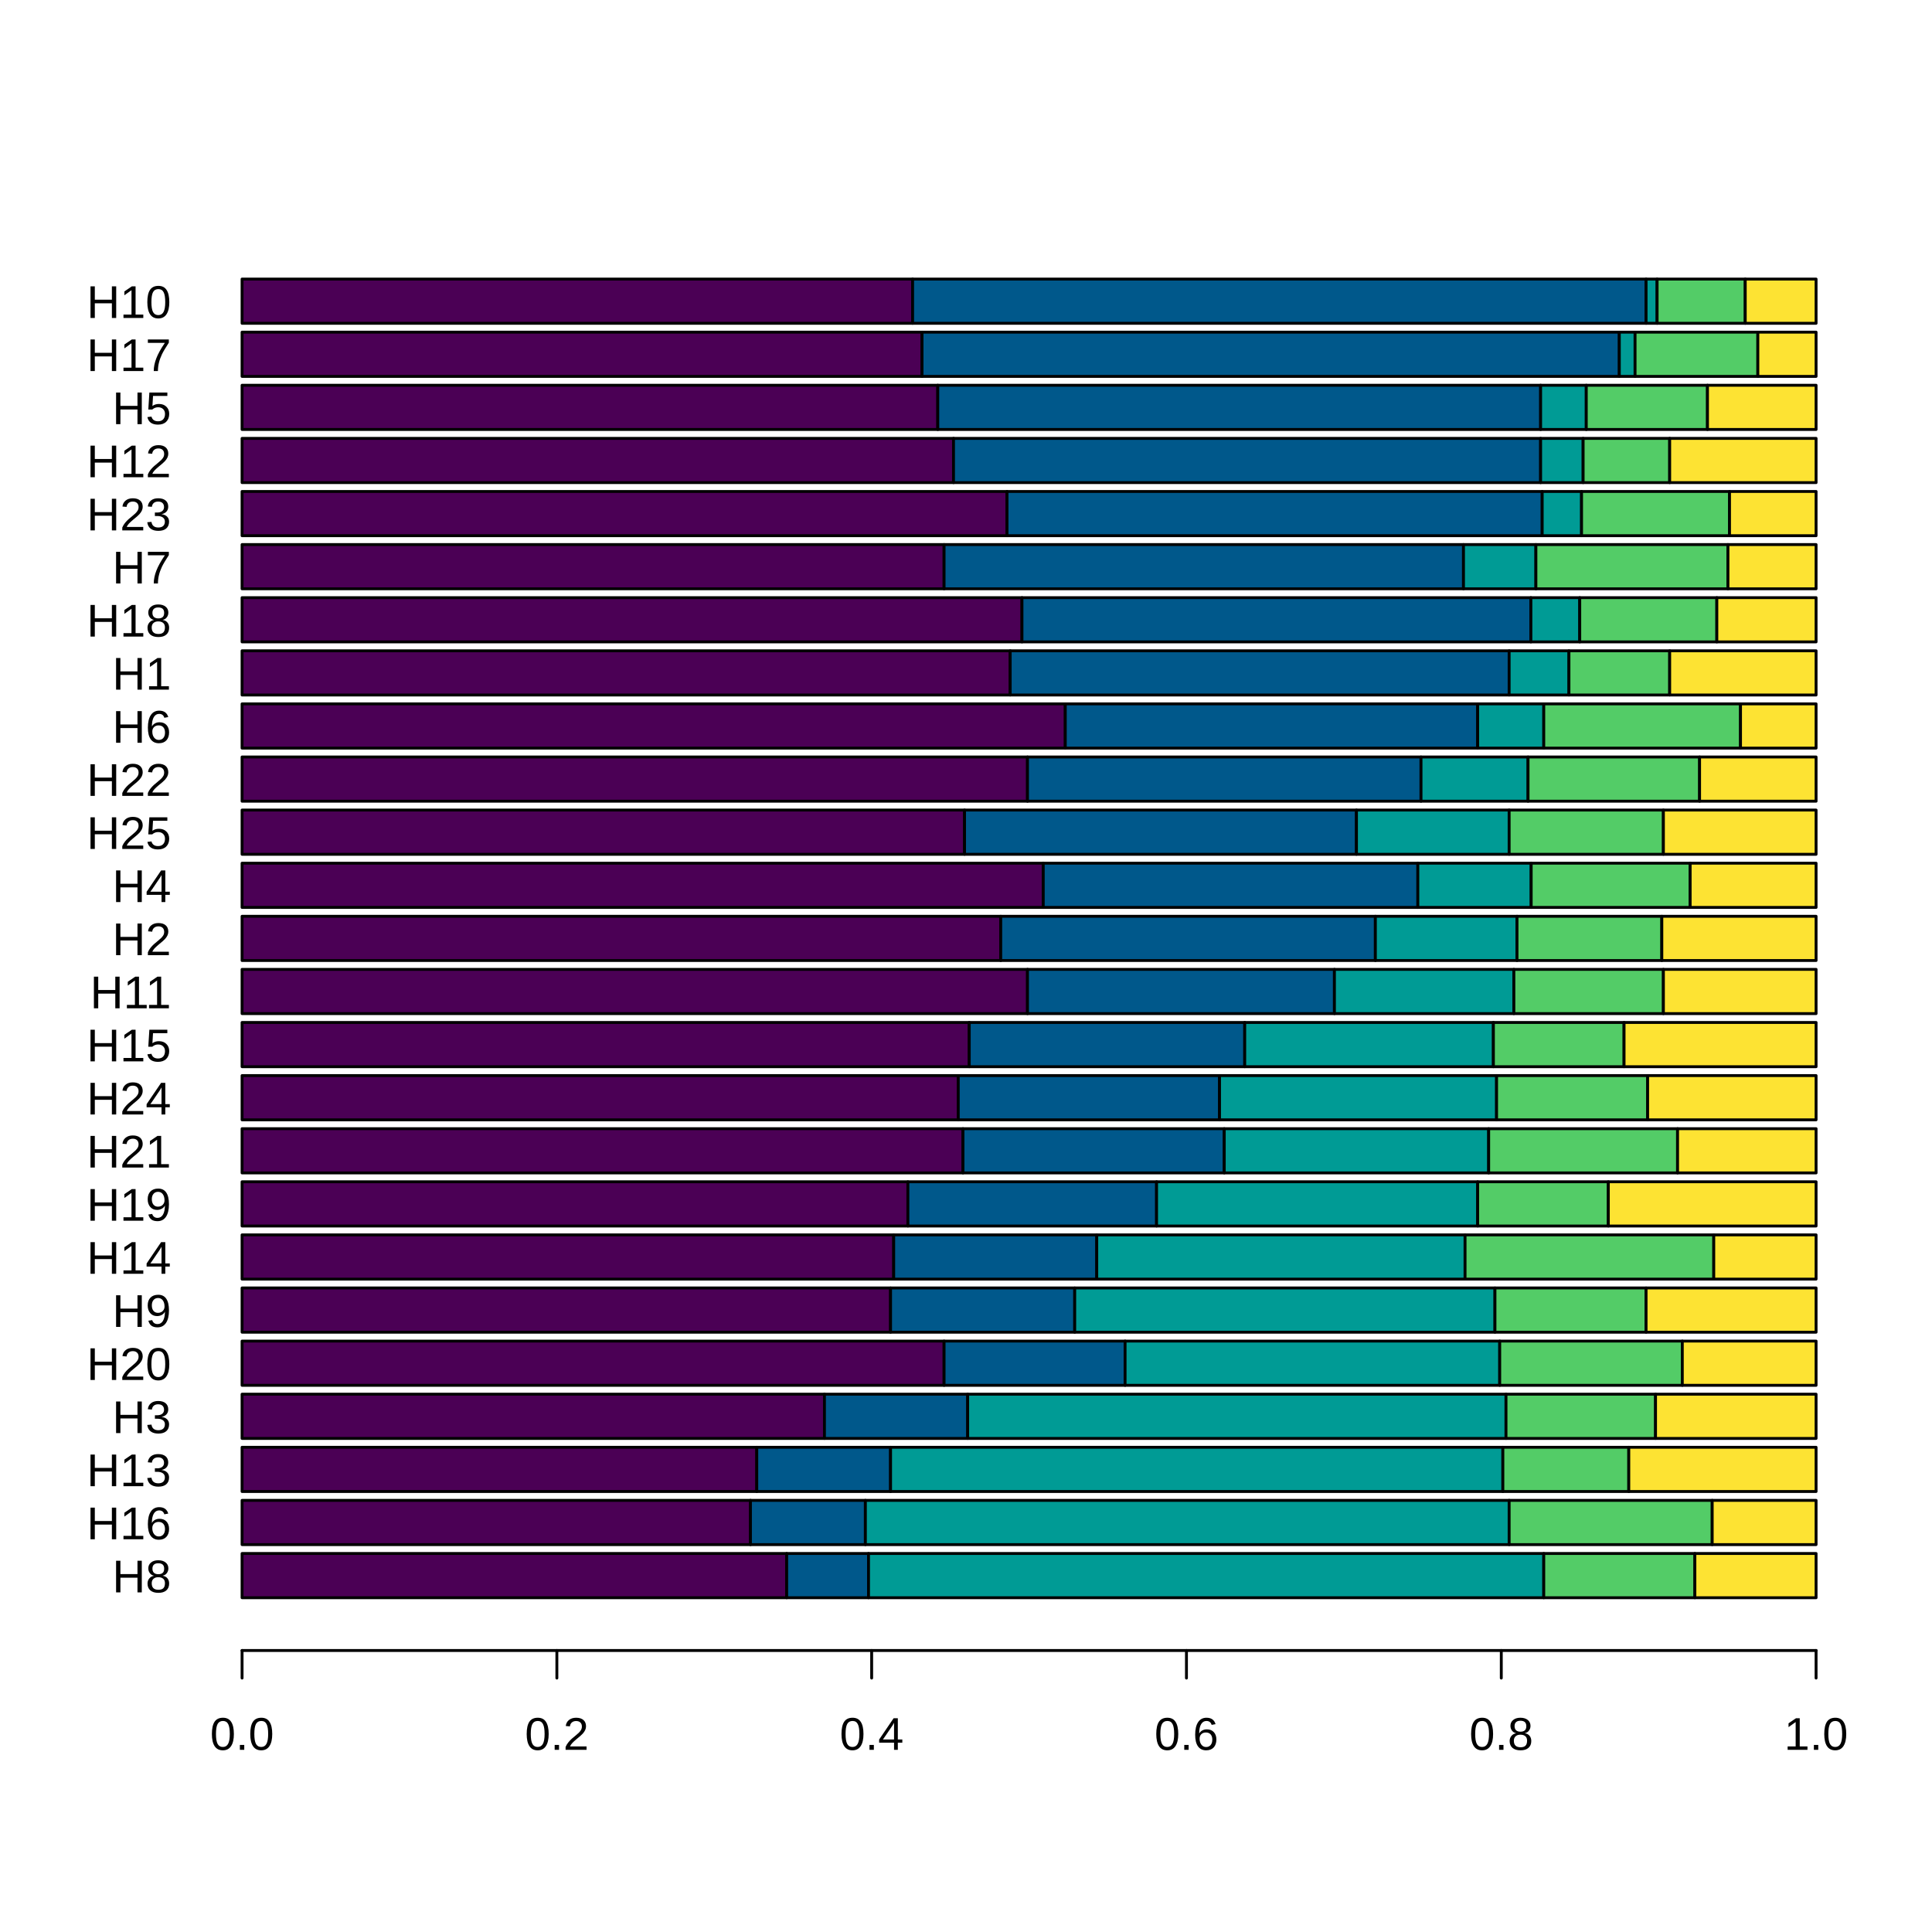
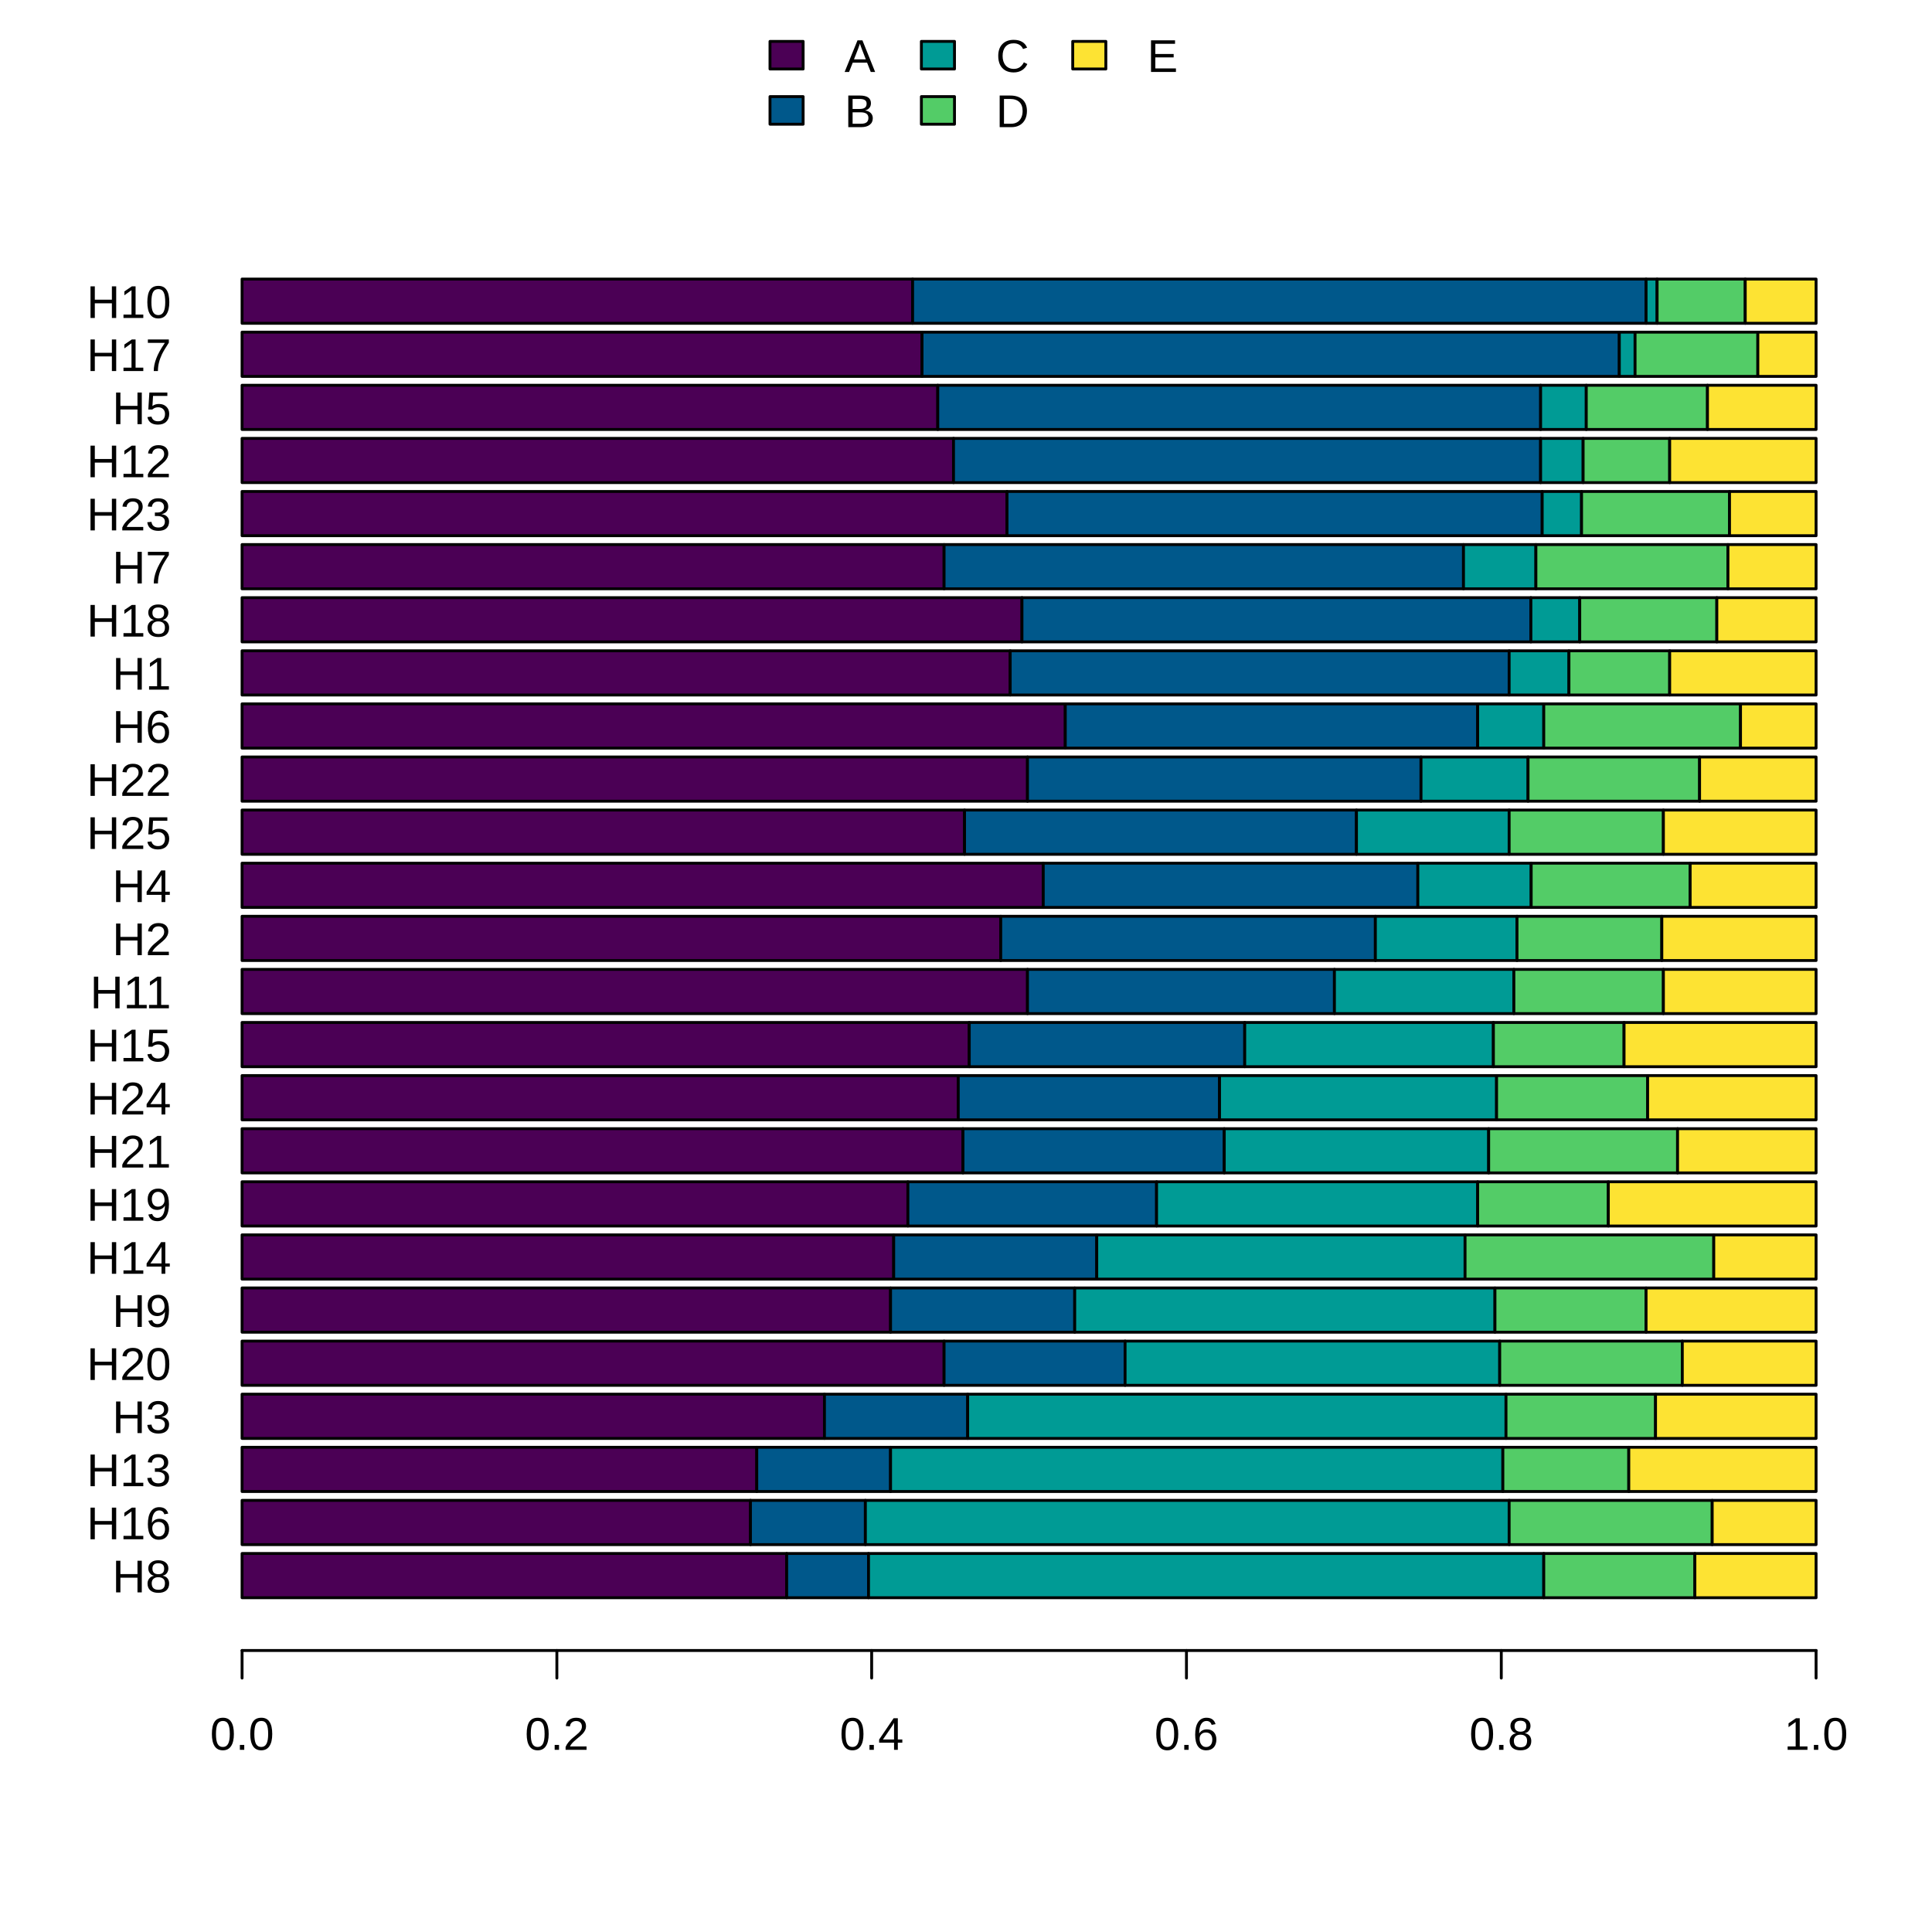
<svg xmlns="http://www.w3.org/2000/svg" class="svglite" width="504.00pt" height="504.00pt" viewBox="0 0 504.00 504.00">
  <defs>
    <style type="text/css">
    .svglite line, .svglite polyline, .svglite polygon, .svglite path, .svglite rect, .svglite circle {
      fill: none;
      stroke: #000000;
      stroke-linecap: round;
      stroke-linejoin: round;
      stroke-miterlimit: 10.00;
    }
    .svglite text {
      white-space: pre;
    }
  </style>
  </defs>
  <rect width="100%" height="100%" style="stroke: none; fill: #FFFFFF;" />
  <defs>
    <clipPath id="cpMC4wMHw1MDQuMDB8MC4wMHw1MDQuMDA=">
      <rect x="0.00" y="0.00" width="504.00" height="504.00" />
    </clipPath>
  </defs>
  <g clip-path="url(#cpMC4wMHw1MDQuMDB8MC4wMHw1MDQuMDA=)">
    <rect x="63.15" y="405.26" width="142.07" height="11.54" style="stroke-width: 0.75; fill: #4B0055;" />
    <rect x="205.22" y="405.26" width="21.35" height="11.54" style="stroke-width: 0.75; fill: #00588B;" />
    <rect x="226.57" y="405.26" width="176.15" height="11.54" style="stroke-width: 0.75; fill: #009B95;" />
    <rect x="402.72" y="405.26" width="39.42" height="11.54" style="stroke-width: 0.75; fill: #53CC67;" />
    <rect x="442.14" y="405.26" width="31.62" height="11.54" style="stroke-width: 0.75; fill: #FDE333;" />
    <rect x="63.15" y="391.40" width="132.63" height="11.54" style="stroke-width: 0.75; fill: #4B0055;" />
    <rect x="195.77" y="391.40" width="29.97" height="11.54" style="stroke-width: 0.75; fill: #00588B;" />
    <rect x="225.75" y="391.40" width="167.94" height="11.54" style="stroke-width: 0.75; fill: #009B95;" />
    <rect x="393.69" y="391.40" width="52.97" height="11.54" style="stroke-width: 0.75; fill: #53CC67;" />
    <rect x="446.66" y="391.40" width="27.10" height="11.54" style="stroke-width: 0.75; fill: #FDE333;" />
    <rect x="63.15" y="377.55" width="134.27" height="11.54" style="stroke-width: 0.75; fill: #4B0055;" />
    <rect x="197.42" y="377.55" width="34.90" height="11.54" style="stroke-width: 0.75; fill: #00588B;" />
    <rect x="232.32" y="377.55" width="159.73" height="11.54" style="stroke-width: 0.75; fill: #009B95;" />
    <rect x="392.05" y="377.55" width="32.85" height="11.54" style="stroke-width: 0.75; fill: #53CC67;" />
    <rect x="424.90" y="377.55" width="48.86" height="11.54" style="stroke-width: 0.75; fill: #FDE333;" />
    <rect x="63.15" y="363.70" width="151.93" height="11.54" style="stroke-width: 0.75; fill: #4B0055;" />
    <rect x="215.07" y="363.70" width="37.37" height="11.54" style="stroke-width: 0.75; fill: #00588B;" />
    <rect x="252.44" y="363.70" width="140.43" height="11.54" style="stroke-width: 0.75; fill: #009B95;" />
    <rect x="392.87" y="363.70" width="39.01" height="11.54" style="stroke-width: 0.75; fill: #53CC67;" />
    <rect x="431.88" y="363.70" width="41.88" height="11.54" style="stroke-width: 0.75; fill: #FDE333;" />
    <rect x="63.15" y="349.85" width="183.13" height="11.54" style="stroke-width: 0.75; fill: #4B0055;" />
    <rect x="246.28" y="349.85" width="47.22" height="11.54" style="stroke-width: 0.75; fill: #00588B;" />
    <rect x="293.50" y="349.85" width="97.73" height="11.54" style="stroke-width: 0.75; fill: #009B95;" />
    <rect x="391.23" y="349.85" width="47.63" height="11.54" style="stroke-width: 0.75; fill: #53CC67;" />
    <rect x="438.86" y="349.85" width="34.90" height="11.54" style="stroke-width: 0.75; fill: #FDE333;" />
    <rect x="63.15" y="335.99" width="169.17" height="11.54" style="stroke-width: 0.75; fill: #4B0055;" />
    <rect x="232.32" y="335.99" width="48.04" height="11.54" style="stroke-width: 0.75; fill: #00588B;" />
    <rect x="280.36" y="335.99" width="109.63" height="11.54" style="stroke-width: 0.75; fill: #009B95;" />
    <rect x="389.99" y="335.99" width="39.42" height="11.54" style="stroke-width: 0.75; fill: #53CC67;" />
    <rect x="429.41" y="335.99" width="44.35" height="11.54" style="stroke-width: 0.75; fill: #FDE333;" />
    <rect x="63.15" y="322.14" width="169.99" height="11.54" style="stroke-width: 0.75; fill: #4B0055;" />
    <rect x="233.14" y="322.14" width="52.97" height="11.54" style="stroke-width: 0.75; fill: #00588B;" />
    <rect x="286.11" y="322.14" width="96.08" height="11.54" style="stroke-width: 0.75; fill: #009B95;" />
    <rect x="382.19" y="322.14" width="64.88" height="11.54" style="stroke-width: 0.75; fill: #53CC67;" />
    <rect x="447.07" y="322.14" width="26.69" height="11.54" style="stroke-width: 0.75; fill: #FDE333;" />
    <rect x="63.15" y="308.29" width="173.69" height="11.54" style="stroke-width: 0.75; fill: #4B0055;" />
    <rect x="236.84" y="308.29" width="64.88" height="11.54" style="stroke-width: 0.75; fill: #00588B;" />
    <rect x="301.71" y="308.29" width="83.77" height="11.54" style="stroke-width: 0.75; fill: #009B95;" />
    <rect x="385.48" y="308.29" width="34.08" height="11.54" style="stroke-width: 0.75; fill: #53CC67;" />
    <rect x="419.56" y="308.29" width="54.20" height="11.54" style="stroke-width: 0.75; fill: #FDE333;" />
    <rect x="63.15" y="294.44" width="188.06" height="11.54" style="stroke-width: 0.75; fill: #4B0055;" />
    <rect x="251.21" y="294.44" width="68.16" height="11.54" style="stroke-width: 0.75; fill: #00588B;" />
    <rect x="319.37" y="294.44" width="68.98" height="11.54" style="stroke-width: 0.75; fill: #009B95;" />
    <rect x="388.35" y="294.44" width="49.27" height="11.54" style="stroke-width: 0.75; fill: #53CC67;" />
    <rect x="437.63" y="294.44" width="36.13" height="11.54" style="stroke-width: 0.75; fill: #FDE333;" />
    <rect x="63.15" y="280.59" width="186.83" height="11.54" style="stroke-width: 0.75; fill: #4B0055;" />
    <rect x="249.98" y="280.59" width="68.16" height="11.54" style="stroke-width: 0.75; fill: #00588B;" />
    <rect x="318.14" y="280.59" width="72.27" height="11.54" style="stroke-width: 0.75; fill: #009B95;" />
    <rect x="390.41" y="280.59" width="39.42" height="11.54" style="stroke-width: 0.75; fill: #53CC67;" />
    <rect x="429.82" y="280.59" width="43.94" height="11.54" style="stroke-width: 0.75; fill: #FDE333;" />
    <rect x="63.15" y="266.73" width="189.70" height="11.54" style="stroke-width: 0.75; fill: #4B0055;" />
    <rect x="252.85" y="266.73" width="71.86" height="11.54" style="stroke-width: 0.75; fill: #00588B;" />
    <rect x="324.71" y="266.73" width="64.88" height="11.54" style="stroke-width: 0.75; fill: #009B95;" />
    <rect x="389.58" y="266.73" width="34.08" height="11.54" style="stroke-width: 0.75; fill: #53CC67;" />
    <rect x="423.67" y="266.73" width="50.09" height="11.54" style="stroke-width: 0.75; fill: #FDE333;" />
    <rect x="63.15" y="252.88" width="204.90" height="11.54" style="stroke-width: 0.75; fill: #4B0055;" />
    <rect x="268.04" y="252.88" width="80.07" height="11.54" style="stroke-width: 0.75; fill: #00588B;" />
    <rect x="348.11" y="252.88" width="46.81" height="11.54" style="stroke-width: 0.75; fill: #009B95;" />
    <rect x="394.92" y="252.88" width="39.01" height="11.54" style="stroke-width: 0.75; fill: #53CC67;" />
    <rect x="433.93" y="252.88" width="39.83" height="11.54" style="stroke-width: 0.75; fill: #FDE333;" />
    <rect x="63.15" y="239.03" width="197.92" height="11.54" style="stroke-width: 0.75; fill: #4B0055;" />
    <rect x="261.06" y="239.03" width="97.73" height="11.54" style="stroke-width: 0.75; fill: #00588B;" />
    <rect x="358.79" y="239.03" width="36.96" height="11.54" style="stroke-width: 0.75; fill: #009B95;" />
    <rect x="395.74" y="239.03" width="37.78" height="11.54" style="stroke-width: 0.75; fill: #53CC67;" />
    <rect x="433.52" y="239.03" width="40.24" height="11.54" style="stroke-width: 0.75; fill: #FDE333;" />
    <rect x="63.15" y="225.18" width="209.00" height="11.54" style="stroke-width: 0.75; fill: #4B0055;" />
    <rect x="272.15" y="225.18" width="97.73" height="11.54" style="stroke-width: 0.75; fill: #00588B;" />
    <rect x="369.87" y="225.18" width="29.56" height="11.54" style="stroke-width: 0.75; fill: #009B95;" />
    <rect x="399.44" y="225.18" width="41.47" height="11.54" style="stroke-width: 0.75; fill: #53CC67;" />
    <rect x="440.91" y="225.18" width="32.85" height="11.54" style="stroke-width: 0.75; fill: #FDE333;" />
    <rect x="63.15" y="211.32" width="188.47" height="11.54" style="stroke-width: 0.75; fill: #4B0055;" />
    <rect x="251.62" y="211.32" width="102.24" height="11.54" style="stroke-width: 0.75; fill: #00588B;" />
    <rect x="353.86" y="211.32" width="39.83" height="11.54" style="stroke-width: 0.75; fill: #009B95;" />
    <rect x="393.69" y="211.32" width="40.24" height="11.54" style="stroke-width: 0.75; fill: #53CC67;" />
    <rect x="433.93" y="211.32" width="39.83" height="11.54" style="stroke-width: 0.75; fill: #FDE333;" />
    <rect x="63.15" y="197.47" width="204.90" height="11.54" style="stroke-width: 0.75; fill: #4B0055;" />
    <rect x="268.04" y="197.47" width="102.65" height="11.54" style="stroke-width: 0.75; fill: #00588B;" />
    <rect x="370.70" y="197.47" width="27.92" height="11.54" style="stroke-width: 0.75; fill: #009B95;" />
    <rect x="398.62" y="197.47" width="44.76" height="11.54" style="stroke-width: 0.75; fill: #53CC67;" />
    <rect x="443.37" y="197.47" width="30.39" height="11.54" style="stroke-width: 0.75; fill: #FDE333;" />
    <rect x="63.15" y="183.62" width="214.75" height="11.54" style="stroke-width: 0.75; fill: #4B0055;" />
    <rect x="277.90" y="183.62" width="107.58" height="11.54" style="stroke-width: 0.75; fill: #00588B;" />
    <rect x="385.48" y="183.62" width="17.25" height="11.54" style="stroke-width: 0.75; fill: #009B95;" />
    <rect x="402.72" y="183.62" width="51.33" height="11.54" style="stroke-width: 0.75; fill: #53CC67;" />
    <rect x="454.05" y="183.62" width="19.71" height="11.54" style="stroke-width: 0.75; fill: #FDE333;" />
    <rect x="63.15" y="169.77" width="200.38" height="11.54" style="stroke-width: 0.75; fill: #4B0055;" />
    <rect x="263.53" y="169.77" width="130.16" height="11.54" style="stroke-width: 0.75; fill: #00588B;" />
    <rect x="393.69" y="169.77" width="15.60" height="11.54" style="stroke-width: 0.75; fill: #009B95;" />
    <rect x="409.29" y="169.77" width="26.28" height="11.54" style="stroke-width: 0.75; fill: #53CC67;" />
    <rect x="435.57" y="169.77" width="38.19" height="11.54" style="stroke-width: 0.75; fill: #FDE333;" />
    <rect x="63.15" y="155.91" width="203.46" height="11.54" style="stroke-width: 0.75; fill: #4B0055;" />
    <rect x="266.60" y="155.91" width="132.76" height="11.54" style="stroke-width: 0.75; fill: #00588B;" />
    <rect x="399.36" y="155.91" width="12.74" height="11.54" style="stroke-width: 0.75; fill: #009B95;" />
    <rect x="412.11" y="155.91" width="35.76" height="11.54" style="stroke-width: 0.75; fill: #53CC67;" />
    <rect x="447.87" y="155.91" width="25.89" height="11.54" style="stroke-width: 0.75; fill: #FDE333;" />
    <rect x="63.15" y="142.06" width="183.13" height="11.54" style="stroke-width: 0.75; fill: #4B0055;" />
    <rect x="246.28" y="142.06" width="135.50" height="11.54" style="stroke-width: 0.75; fill: #00588B;" />
    <rect x="381.78" y="142.06" width="18.89" height="11.54" style="stroke-width: 0.75; fill: #009B95;" />
    <rect x="400.67" y="142.06" width="50.09" height="11.54" style="stroke-width: 0.75; fill: #53CC67;" />
    <rect x="450.77" y="142.06" width="22.99" height="11.54" style="stroke-width: 0.75; fill: #FDE333;" />
    <rect x="63.15" y="128.21" width="199.56" height="11.54" style="stroke-width: 0.75; fill: #4B0055;" />
    <rect x="262.70" y="128.21" width="139.61" height="11.54" style="stroke-width: 0.75; fill: #00588B;" />
    <rect x="402.31" y="128.21" width="10.27" height="11.54" style="stroke-width: 0.75; fill: #009B95;" />
    <rect x="412.58" y="128.21" width="38.60" height="11.54" style="stroke-width: 0.75; fill: #53CC67;" />
    <rect x="451.18" y="128.21" width="22.58" height="11.54" style="stroke-width: 0.75; fill: #FDE333;" />
    <rect x="63.15" y="114.36" width="185.60" height="11.54" style="stroke-width: 0.75; fill: #4B0055;" />
    <rect x="248.74" y="114.36" width="153.16" height="11.54" style="stroke-width: 0.75; fill: #00588B;" />
    <rect x="401.90" y="114.36" width="11.09" height="11.54" style="stroke-width: 0.75; fill: #009B95;" />
    <rect x="412.99" y="114.36" width="22.58" height="11.54" style="stroke-width: 0.75; fill: #53CC67;" />
    <rect x="435.57" y="114.36" width="38.19" height="11.54" style="stroke-width: 0.75; fill: #FDE333;" />
    <rect x="63.15" y="100.50" width="181.49" height="11.54" style="stroke-width: 0.75; fill: #4B0055;" />
    <rect x="244.64" y="100.50" width="157.27" height="11.54" style="stroke-width: 0.75; fill: #00588B;" />
    <rect x="401.90" y="100.50" width="11.91" height="11.54" style="stroke-width: 0.75; fill: #009B95;" />
    <rect x="413.81" y="100.50" width="31.62" height="11.54" style="stroke-width: 0.75; fill: #53CC67;" />
    <rect x="445.43" y="100.50" width="28.33" height="11.54" style="stroke-width: 0.75; fill: #FDE333;" />
    <rect x="63.15" y="86.65" width="177.39" height="11.54" style="stroke-width: 0.75; fill: #4B0055;" />
    <rect x="240.53" y="86.65" width="181.90" height="11.54" style="stroke-width: 0.75; fill: #00588B;" />
    <rect x="422.43" y="86.65" width="4.11" height="11.54" style="stroke-width: 0.75; fill: #009B95;" />
    <rect x="426.54" y="86.65" width="32.03" height="11.54" style="stroke-width: 0.75; fill: #53CC67;" />
    <rect x="458.57" y="86.65" width="15.19" height="11.54" style="stroke-width: 0.75; fill: #FDE333;" />
    <rect x="63.15" y="72.80" width="174.92" height="11.54" style="stroke-width: 0.75; fill: #4B0055;" />
    <rect x="238.07" y="72.80" width="191.35" height="11.54" style="stroke-width: 0.75; fill: #00588B;" />
    <rect x="429.41" y="72.80" width="2.87" height="11.54" style="stroke-width: 0.75; fill: #009B95;" />
    <rect x="432.29" y="72.80" width="22.99" height="11.54" style="stroke-width: 0.75; fill: #53CC67;" />
    <rect x="455.28" y="72.80" width="18.48" height="11.54" style="stroke-width: 0.75; fill: #FDE333;" />
    <text x="44.64" y="415.40" text-anchor="end" style="font-size: 12.00px; font-family: &quot;Arial&quot;;" textLength="16.67px" lengthAdjust="spacingAndGlyphs">H8</text>
    <text x="44.64" y="401.55" text-anchor="end" style="font-size: 12.00px; font-family: &quot;Arial&quot;;" textLength="24.31px" lengthAdjust="spacingAndGlyphs">H16</text>
    <text x="44.64" y="387.70" text-anchor="end" style="font-size: 12.00px; font-family: &quot;Arial&quot;;" textLength="24.31px" lengthAdjust="spacingAndGlyphs">H13</text>
    <text x="44.64" y="373.85" text-anchor="end" style="font-size: 12.00px; font-family: &quot;Arial&quot;;" textLength="16.67px" lengthAdjust="spacingAndGlyphs">H3</text>
    <text x="44.64" y="359.99" text-anchor="end" style="font-size: 12.00px; font-family: &quot;Arial&quot;;" textLength="24.31px" lengthAdjust="spacingAndGlyphs">H20</text>
    <text x="44.64" y="346.14" text-anchor="end" style="font-size: 12.00px; font-family: &quot;Arial&quot;;" textLength="16.67px" lengthAdjust="spacingAndGlyphs">H9</text>
    <text x="44.64" y="332.29" text-anchor="end" style="font-size: 12.00px; font-family: &quot;Arial&quot;;" textLength="24.31px" lengthAdjust="spacingAndGlyphs">H14</text>
    <text x="44.64" y="318.44" text-anchor="end" style="font-size: 12.00px; font-family: &quot;Arial&quot;;" textLength="24.31px" lengthAdjust="spacingAndGlyphs">H19</text>
    <text x="44.64" y="304.58" text-anchor="end" style="font-size: 12.00px; font-family: &quot;Arial&quot;;" textLength="24.31px" lengthAdjust="spacingAndGlyphs">H21</text>
    <text x="44.64" y="290.73" text-anchor="end" style="font-size: 12.00px; font-family: &quot;Arial&quot;;" textLength="24.31px" lengthAdjust="spacingAndGlyphs">H24</text>
    <text x="44.64" y="276.88" text-anchor="end" style="font-size: 12.00px; font-family: &quot;Arial&quot;;" textLength="24.31px" lengthAdjust="spacingAndGlyphs">H15</text>
    <text x="44.64" y="263.03" text-anchor="end" style="font-size: 12.00px; font-family: &quot;Arial&quot;;" textLength="24.31px" lengthAdjust="spacingAndGlyphs">H11</text>
    <text x="44.64" y="249.17" text-anchor="end" style="font-size: 12.00px; font-family: &quot;Arial&quot;;" textLength="16.67px" lengthAdjust="spacingAndGlyphs">H2</text>
    <text x="44.64" y="235.32" text-anchor="end" style="font-size: 12.00px; font-family: &quot;Arial&quot;;" textLength="16.67px" lengthAdjust="spacingAndGlyphs">H4</text>
    <text x="44.64" y="221.47" text-anchor="end" style="font-size: 12.00px; font-family: &quot;Arial&quot;;" textLength="24.31px" lengthAdjust="spacingAndGlyphs">H25</text>
    <text x="44.64" y="207.62" text-anchor="end" style="font-size: 12.00px; font-family: &quot;Arial&quot;;" textLength="24.31px" lengthAdjust="spacingAndGlyphs">H22</text>
    <text x="44.64" y="193.76" text-anchor="end" style="font-size: 12.00px; font-family: &quot;Arial&quot;;" textLength="16.67px" lengthAdjust="spacingAndGlyphs">H6</text>
    <text x="44.64" y="179.91" text-anchor="end" style="font-size: 12.00px; font-family: &quot;Arial&quot;;" textLength="16.67px" lengthAdjust="spacingAndGlyphs">H1</text>
    <text x="44.64" y="166.06" text-anchor="end" style="font-size: 12.00px; font-family: &quot;Arial&quot;;" textLength="24.31px" lengthAdjust="spacingAndGlyphs">H18</text>
    <text x="44.64" y="152.21" text-anchor="end" style="font-size: 12.00px; font-family: &quot;Arial&quot;;" textLength="16.67px" lengthAdjust="spacingAndGlyphs">H7</text>
    <text x="44.64" y="138.36" text-anchor="end" style="font-size: 12.00px; font-family: &quot;Arial&quot;;" textLength="24.31px" lengthAdjust="spacingAndGlyphs">H23</text>
    <text x="44.64" y="124.50" text-anchor="end" style="font-size: 12.00px; font-family: &quot;Arial&quot;;" textLength="24.31px" lengthAdjust="spacingAndGlyphs">H12</text>
    <text x="44.64" y="110.65" text-anchor="end" style="font-size: 12.00px; font-family: &quot;Arial&quot;;" textLength="16.67px" lengthAdjust="spacingAndGlyphs">H5</text>
    <text x="44.64" y="96.80" text-anchor="end" style="font-size: 12.00px; font-family: &quot;Arial&quot;;" textLength="24.31px" lengthAdjust="spacingAndGlyphs">H17</text>
    <text x="44.64" y="82.95" text-anchor="end" style="font-size: 12.00px; font-family: &quot;Arial&quot;;" textLength="24.31px" lengthAdjust="spacingAndGlyphs">H10</text>
    <line x1="63.15" y1="430.56" x2="473.76" y2="430.56" style="stroke-width: 0.75;" />
    <line x1="63.15" y1="430.56" x2="63.15" y2="437.76" style="stroke-width: 0.75;" />
    <line x1="145.27" y1="430.56" x2="145.27" y2="437.76" style="stroke-width: 0.75;" />
    <line x1="227.39" y1="430.56" x2="227.39" y2="437.76" style="stroke-width: 0.75;" />
    <line x1="309.51" y1="430.56" x2="309.51" y2="437.76" style="stroke-width: 0.75;" />
    <line x1="391.64" y1="430.56" x2="391.64" y2="437.76" style="stroke-width: 0.75;" />
    <line x1="473.76" y1="430.56" x2="473.76" y2="437.76" style="stroke-width: 0.75;" />
    <text x="63.15" y="456.48" text-anchor="middle" style="font-size: 12.00px; font-family: &quot;Arial&quot;;" textLength="19.09px" lengthAdjust="spacingAndGlyphs">0.0</text>
    <text x="145.27" y="456.48" text-anchor="middle" style="font-size: 12.00px; font-family: &quot;Arial&quot;;" textLength="19.09px" lengthAdjust="spacingAndGlyphs">0.2</text>
    <text x="227.39" y="456.48" text-anchor="middle" style="font-size: 12.00px; font-family: &quot;Arial&quot;;" textLength="19.09px" lengthAdjust="spacingAndGlyphs">0.4</text>
    <text x="309.51" y="456.48" text-anchor="middle" style="font-size: 12.00px; font-family: &quot;Arial&quot;;" textLength="19.09px" lengthAdjust="spacingAndGlyphs">0.6</text>
    <text x="391.64" y="456.48" text-anchor="middle" style="font-size: 12.00px; font-family: &quot;Arial&quot;;" textLength="19.09px" lengthAdjust="spacingAndGlyphs">0.8</text>
    <text x="473.76" y="456.48" text-anchor="middle" style="font-size: 12.00px; font-family: &quot;Arial&quot;;" textLength="19.09px" lengthAdjust="spacingAndGlyphs">1.0</text>
+     <rect x="200.87" y="10.80" width="8.64" height="7.20" style="stroke-width: 0.75; fill: #4B0055;" />
+     <rect x="200.87" y="25.20" width="8.64" height="7.20" style="stroke-width: 0.75; fill: #00588B;" />
+     <rect x="240.36" y="10.80" width="8.64" height="7.20" style="stroke-width: 0.75; fill: #009B95;" />
+     <rect x="240.36" y="25.20" width="8.64" height="7.20" style="stroke-width: 0.75; fill: #53CC67;" />
+     <rect x="279.84" y="10.80" width="8.64" height="7.20" style="stroke-width: 0.75; fill: #FDE333;" />
+     <text x="220.31" y="18.77" style="font-size: 12.00px; font-family: &quot;Arial&quot;;" textLength="8.21px" lengthAdjust="spacingAndGlyphs">A</text>
+     <text x="220.31" y="33.17" style="font-size: 12.00px; font-family: &quot;Arial&quot;;" textLength="8.24px" lengthAdjust="spacingAndGlyphs">B</text>
+     <text x="259.80" y="18.77" style="font-size: 12.00px; font-family: &quot;Arial&quot;;" textLength="8.38px" lengthAdjust="spacingAndGlyphs">C</text>
+     <text x="259.80" y="33.17" style="font-size: 12.00px; font-family: &quot;Arial&quot;;" textLength="9.24px" lengthAdjust="spacingAndGlyphs">D</text>
+     <text x="299.28" y="18.77" style="font-size: 12.00px; font-family: &quot;Arial&quot;;" textLength="7.58px" lengthAdjust="spacingAndGlyphs">E</text>
  </g>
</svg>
